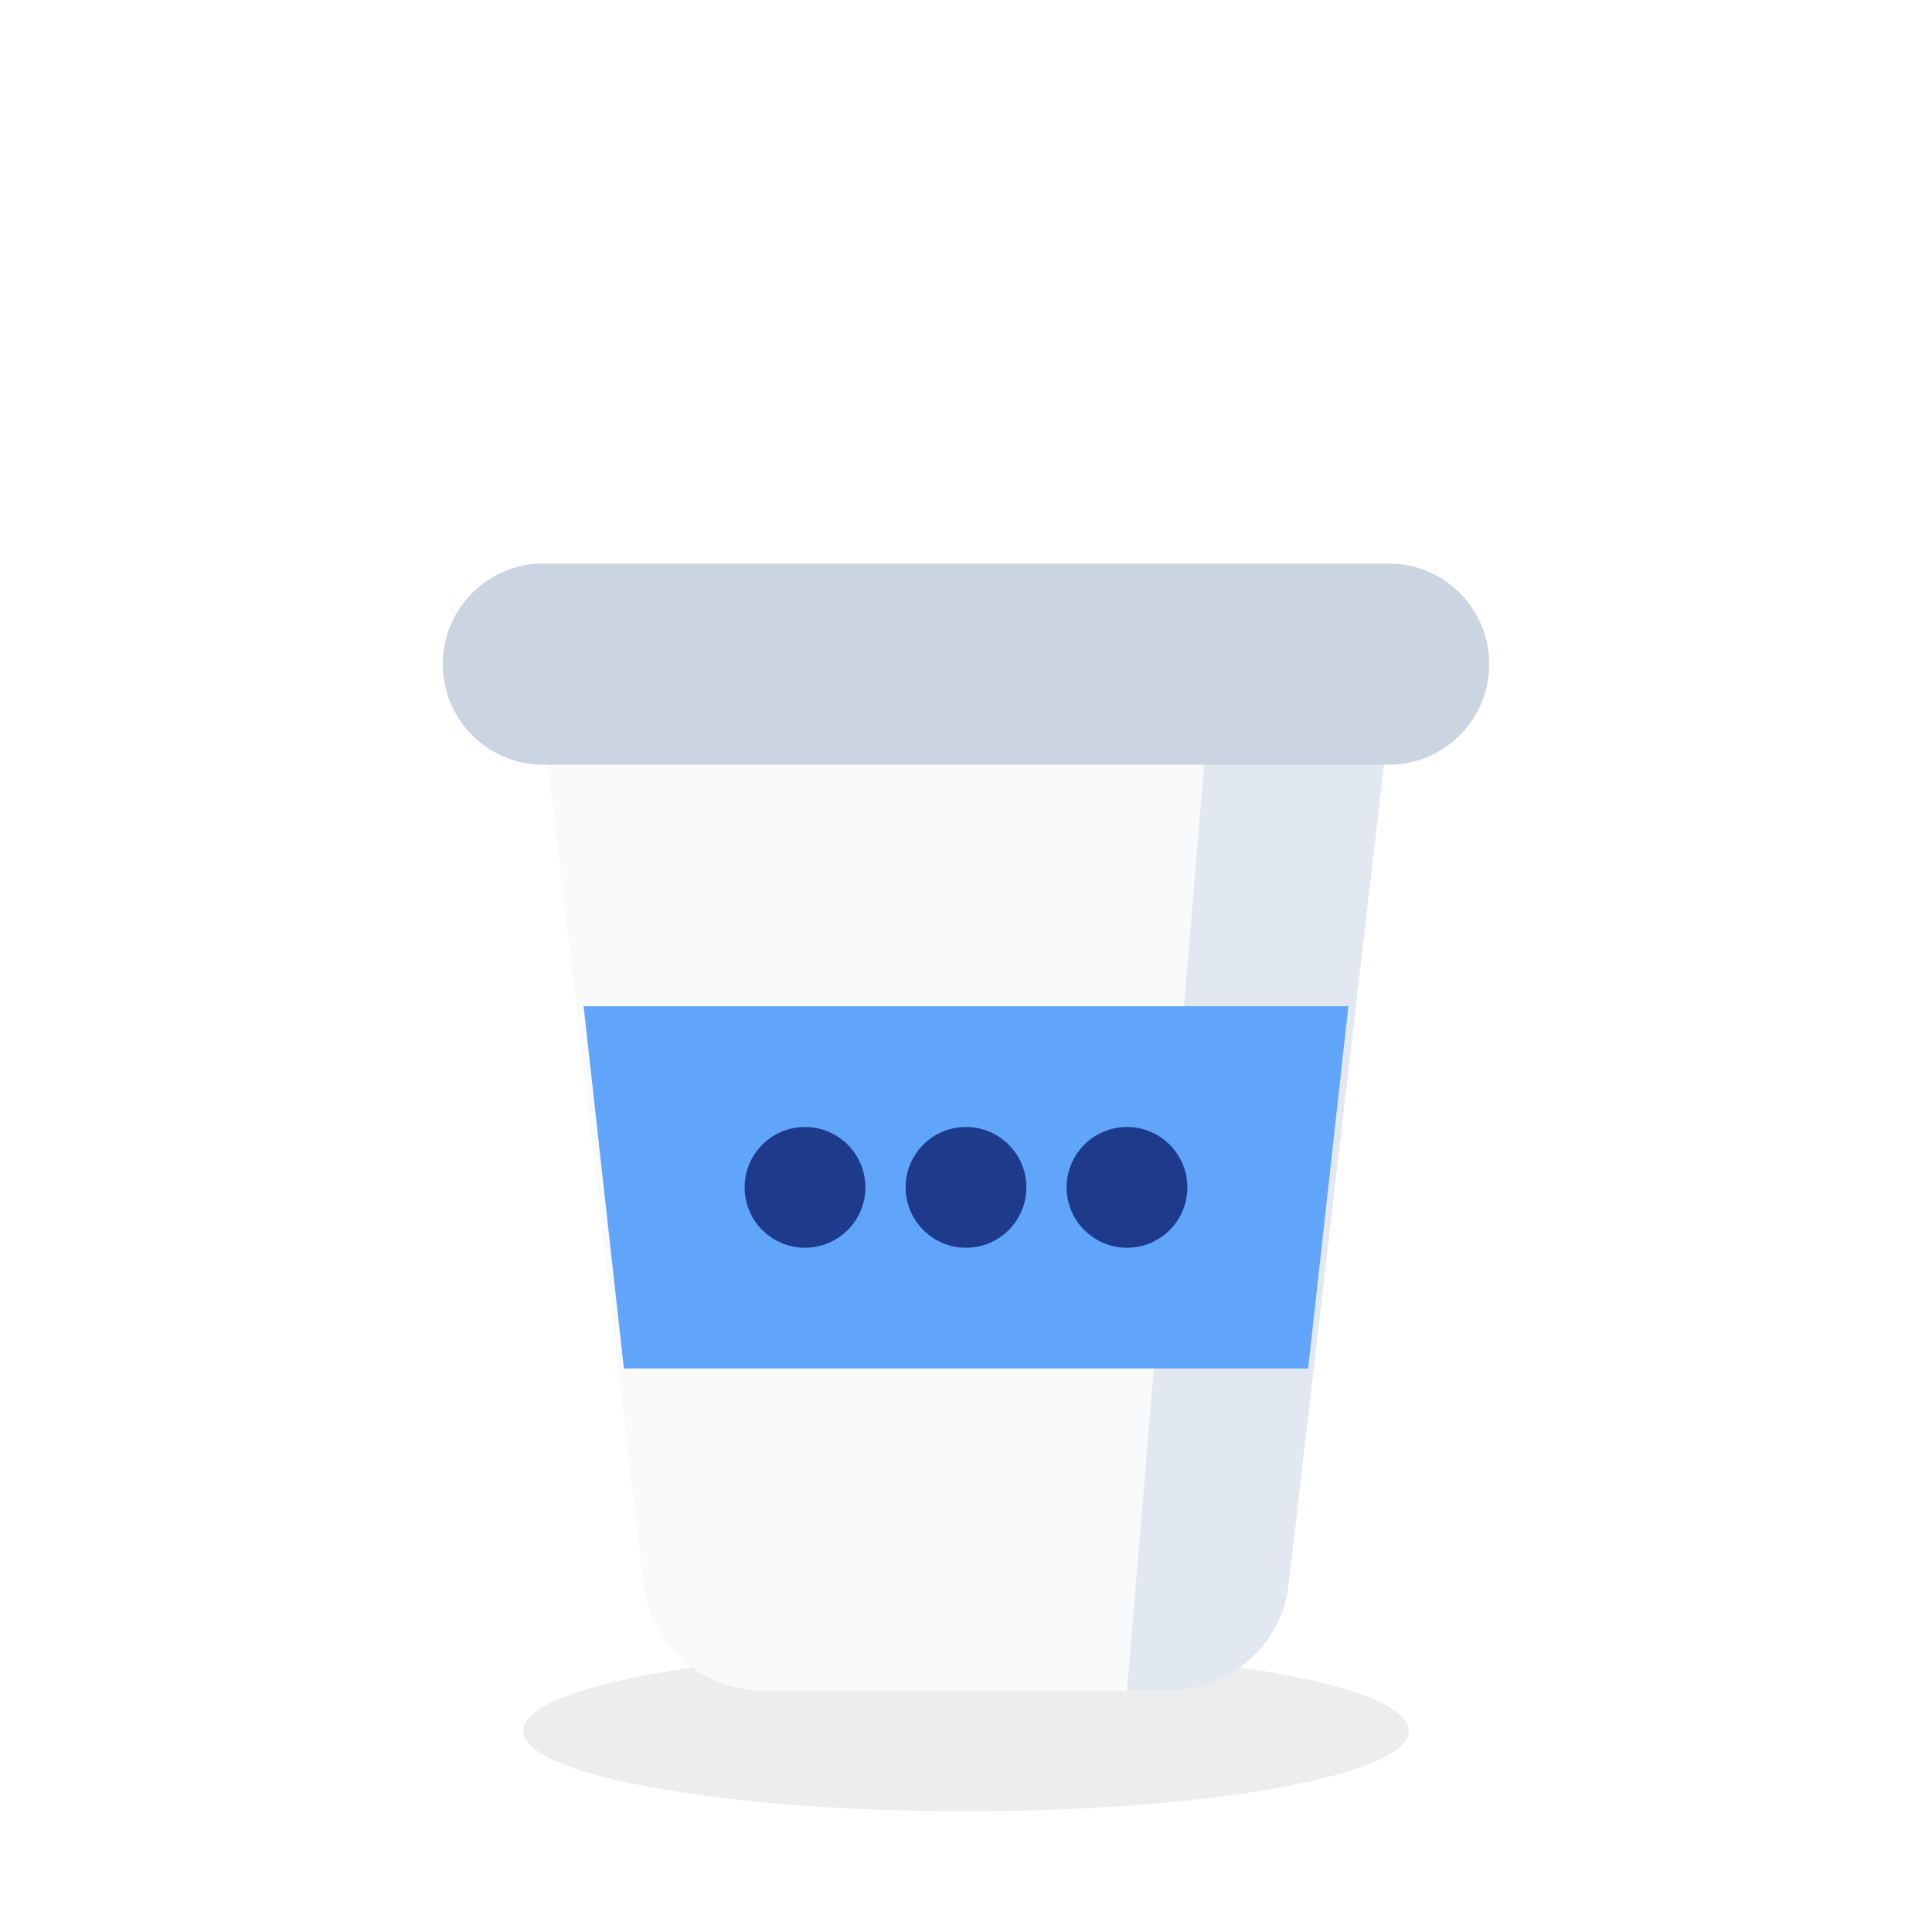
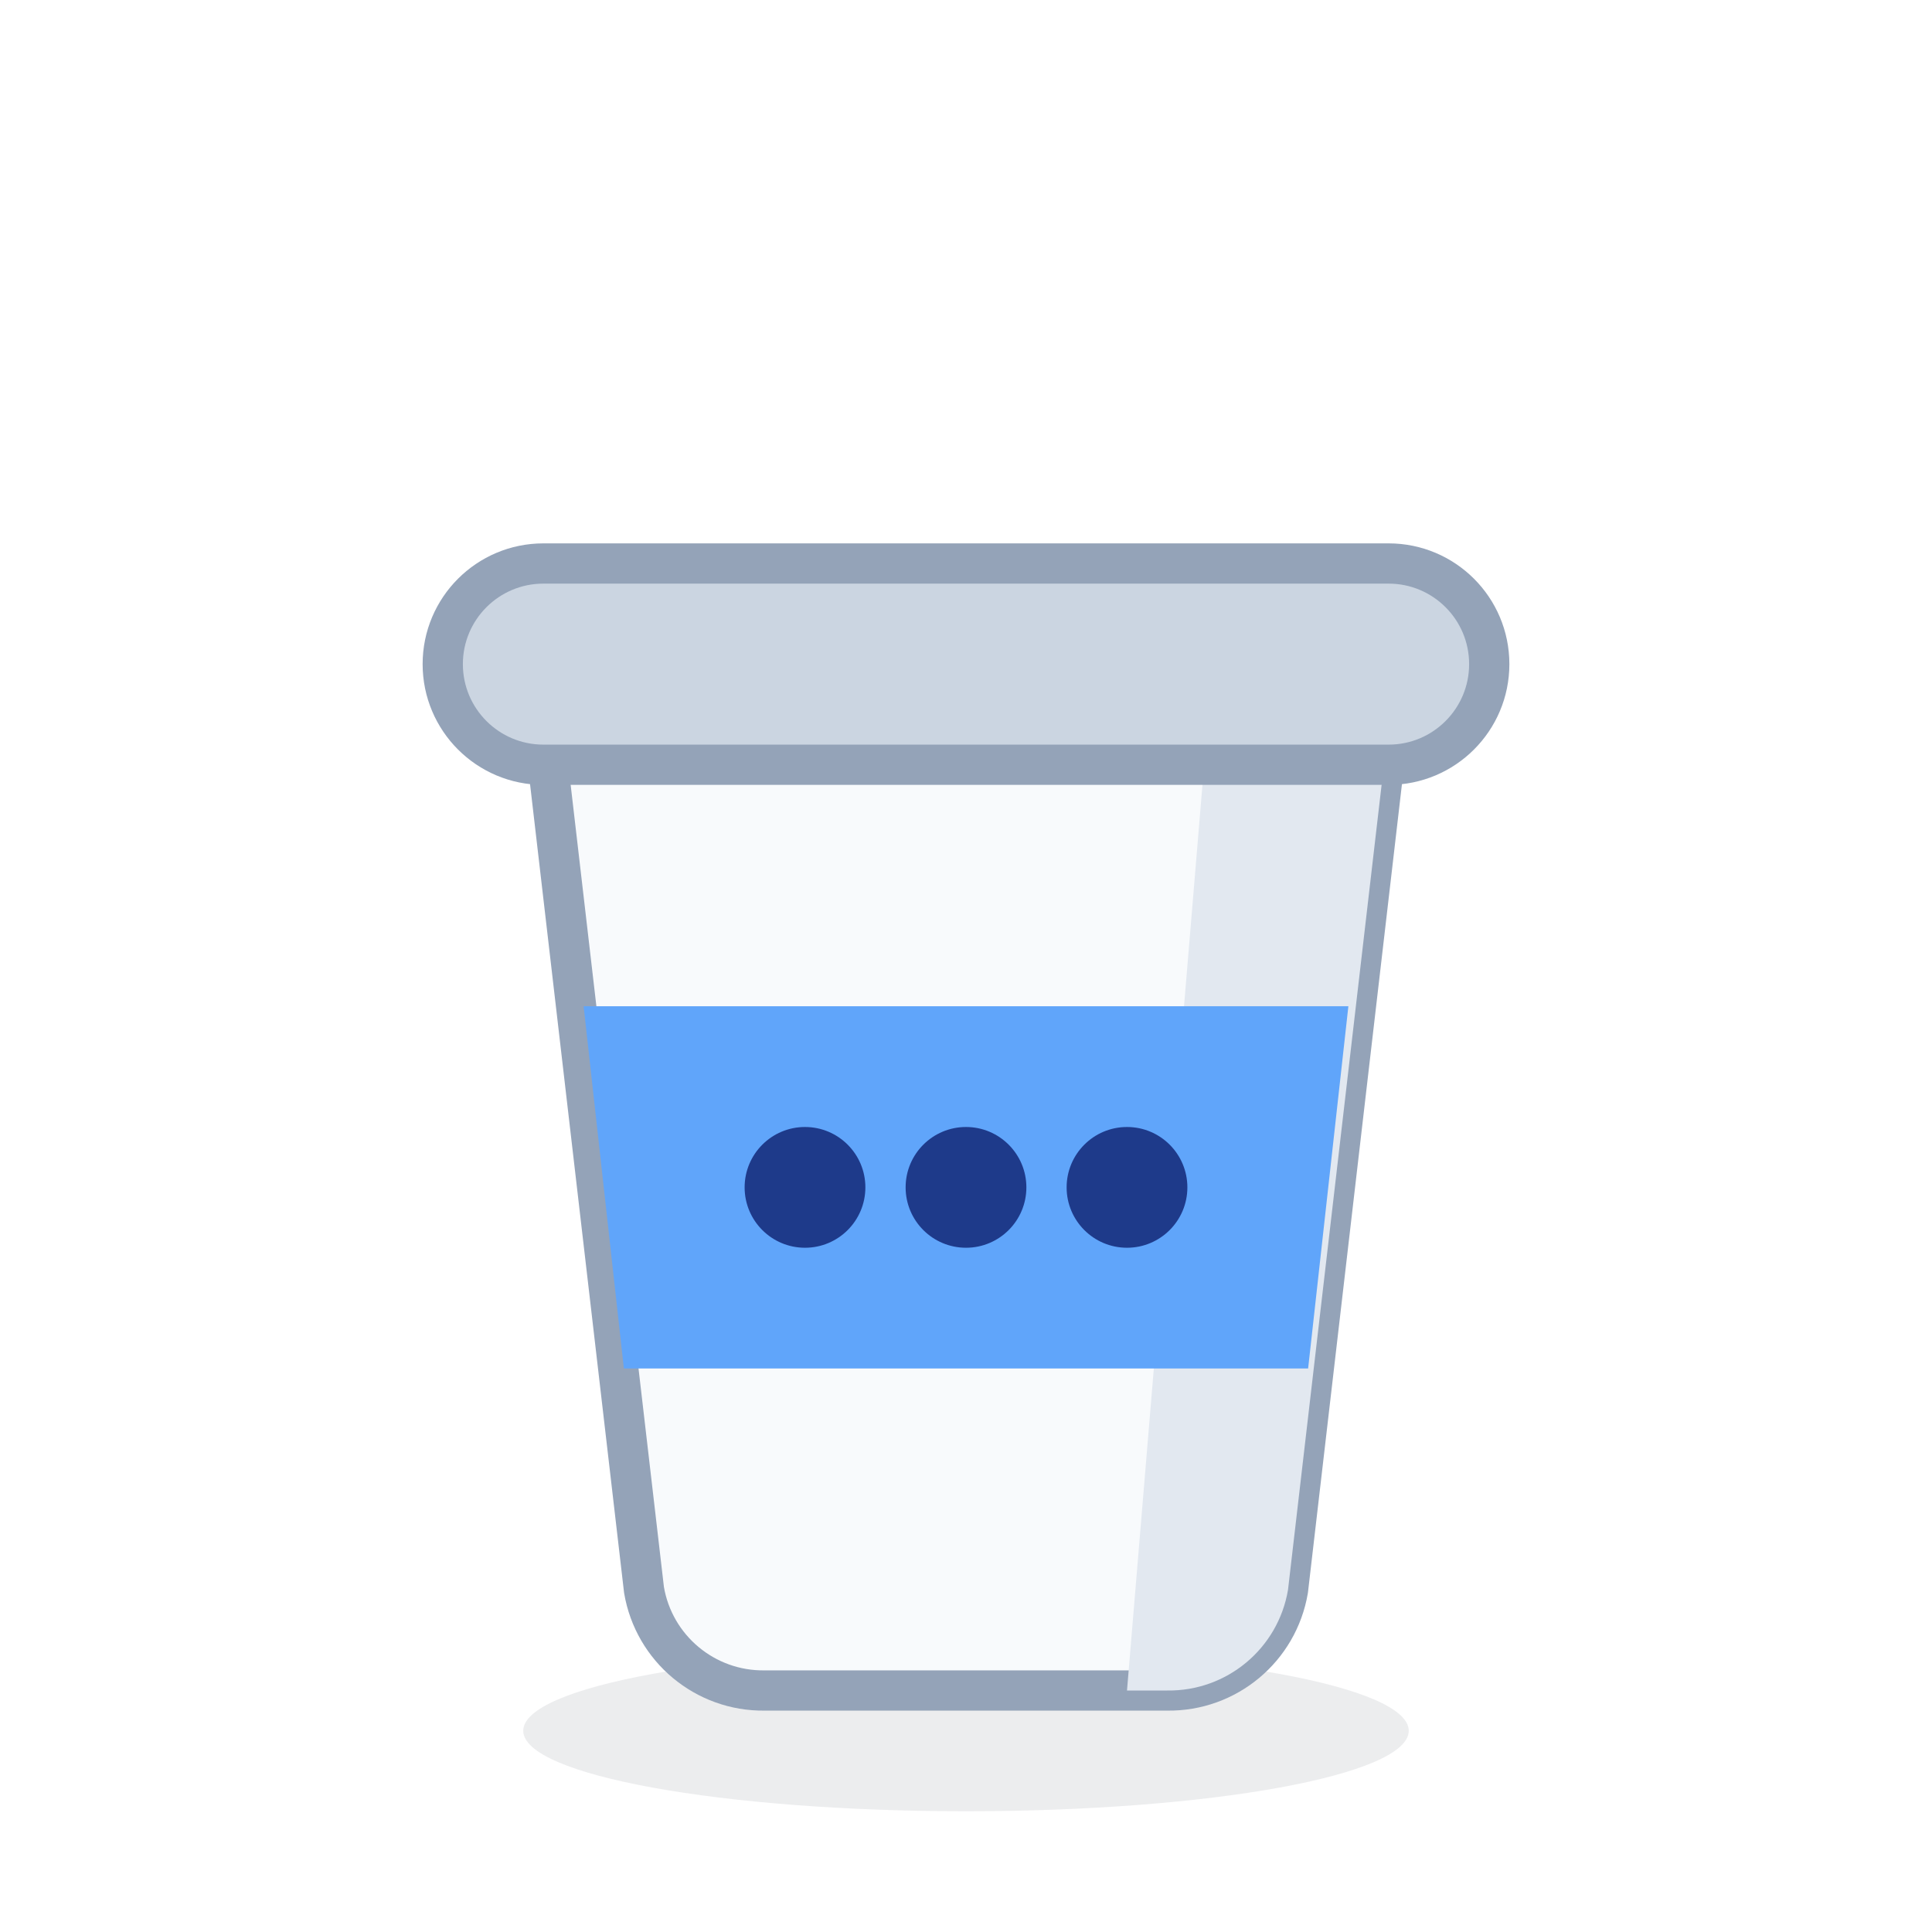
<svg xmlns="http://www.w3.org/2000/svg" viewBox="0 0 96 96" width="96" height="96">
  <ellipse cx="48" cy="86" rx="22" ry="4" fill="#0F172A" opacity=".08" />
-   <path d="M27 36h42l-5 43a6 6 0 0 1-6 5H38a6 6 0 0 1-6-5z" fill="#F8FAFC" />
+   <path d="M27 36h42l-5 43a6 6 0 0 1-6 5H38a6 6 0 0 1-6-5z" fill="#F8FAFC" stroke="#94A3B8" stroke-width="2" stroke-linejoin="round" />
  <path d="M60 36h9l-5 43a6 6 0 0 1-6 5h-2z" fill="#E2E8F0" />
  <path d="M29 50h38l-2 18H31z" fill="#60A5FA" />
  <circle cx="40" cy="59" r="3" fill="#1E3A8A" />
  <circle cx="48" cy="59" r="3" fill="#1E3A8A" />
  <circle cx="56" cy="59" r="3" fill="#1E3A8A" />
-   <rect x="22" y="28" width="52" height="10" rx="5" fill="#CBD5E1" />
+   <rect x="22" y="28" width="52" height="10" rx="5" fill="#CBD5E1" stroke="#94A3B8" stroke-width="2" />
</svg>
